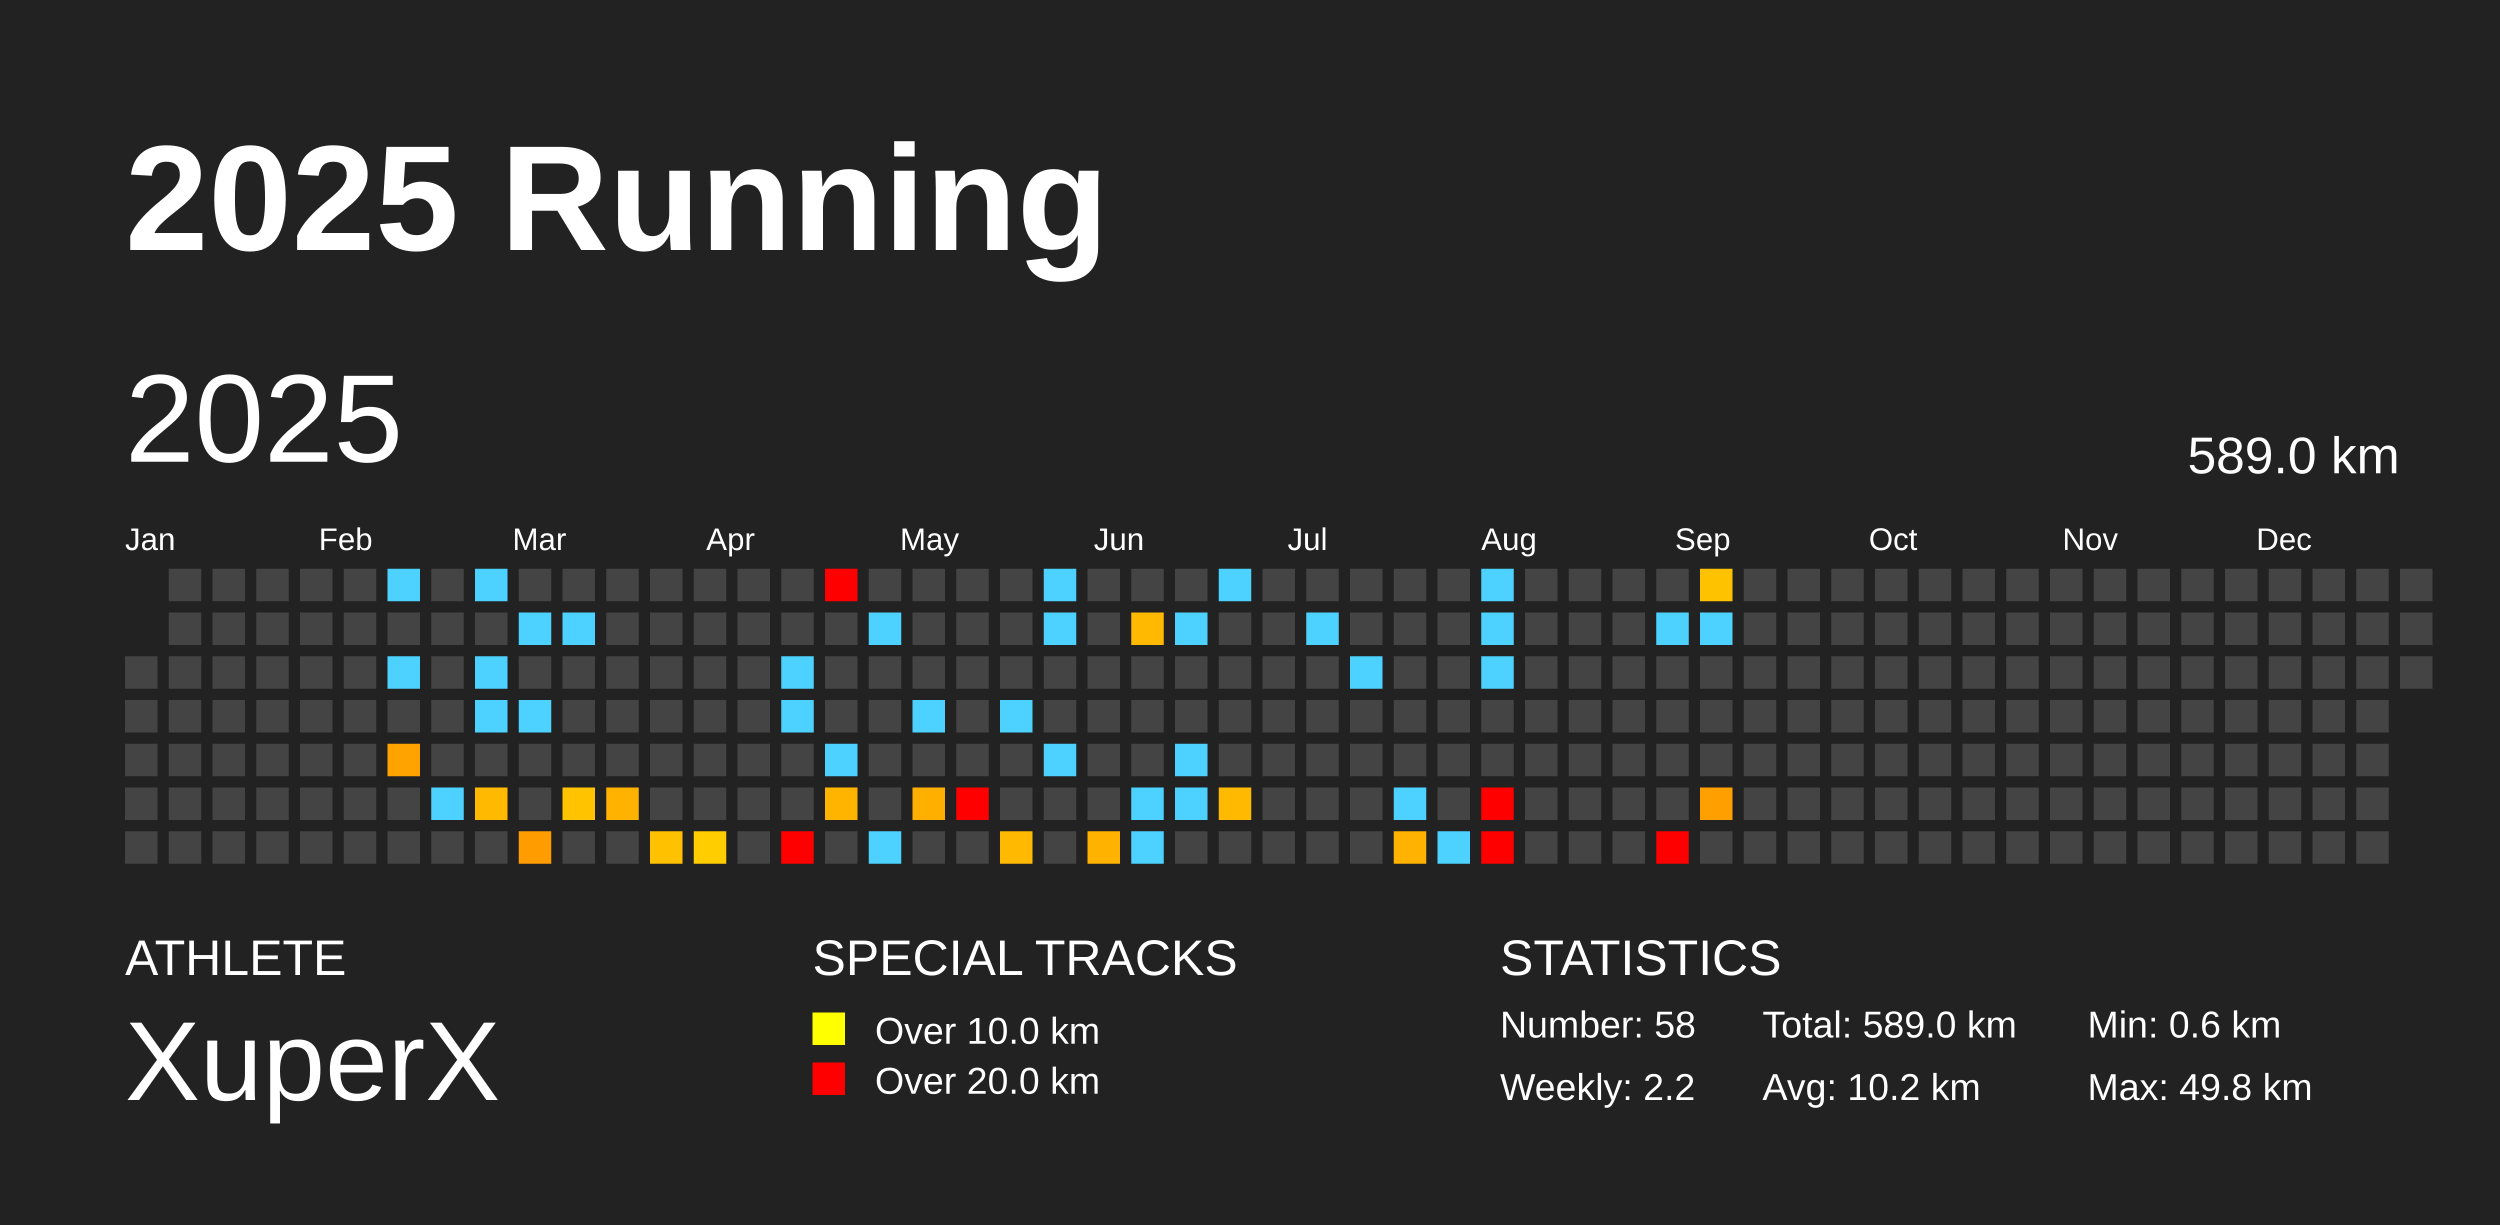
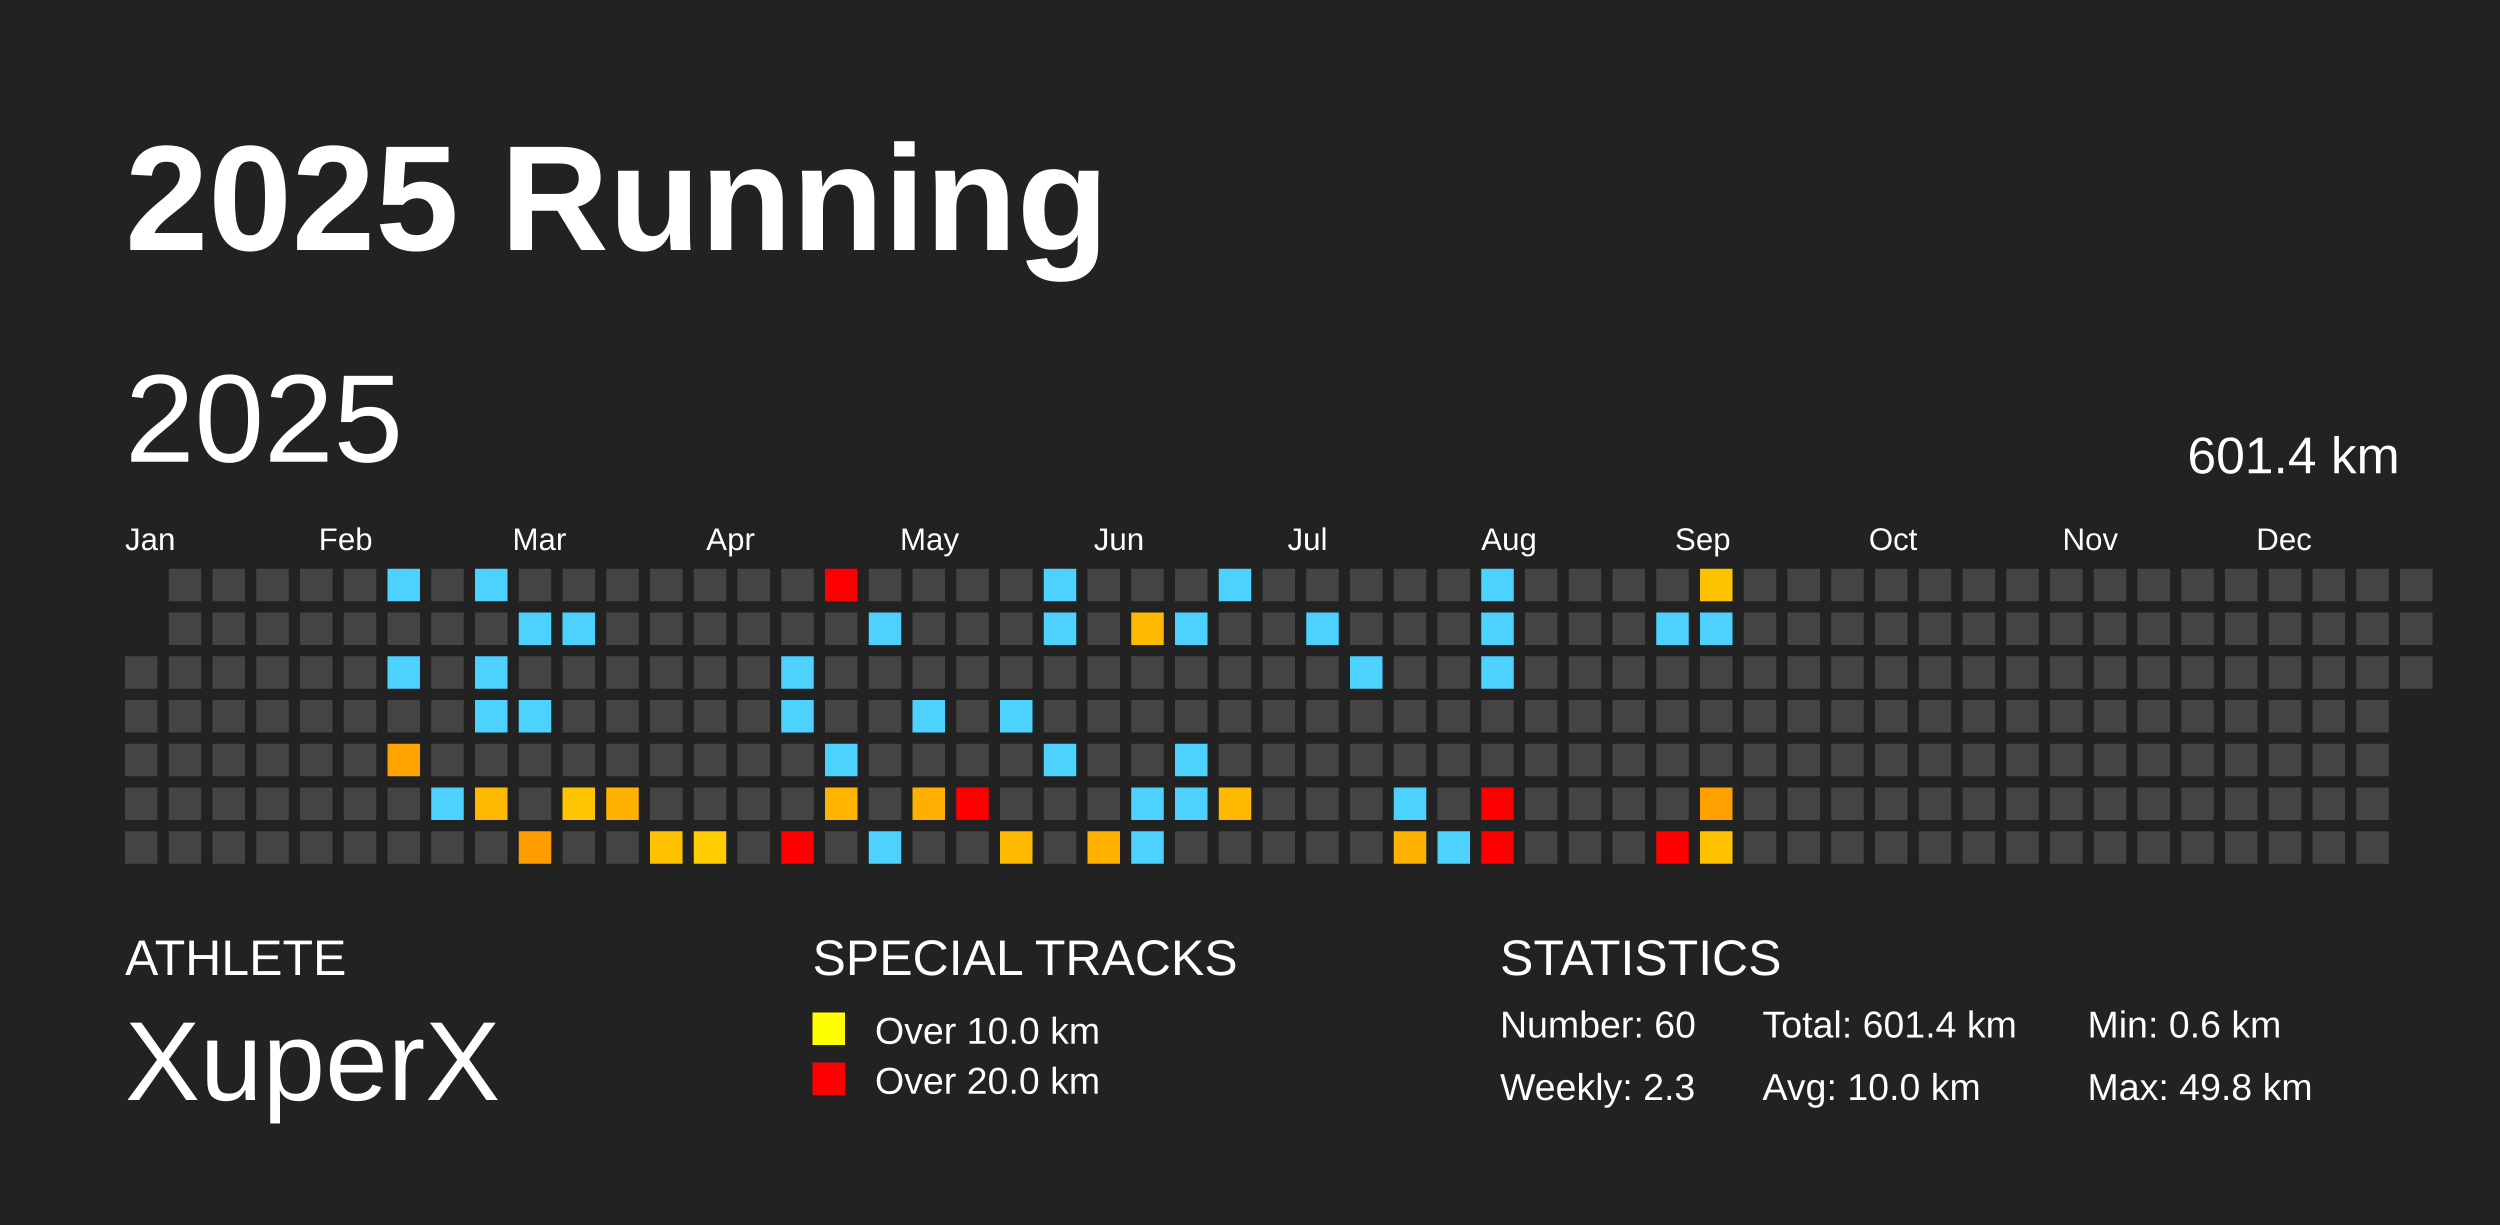
<svg xmlns="http://www.w3.org/2000/svg" baseProfile="full" height="98mm" version="1.1" viewBox="0,0,200,98" width="200mm">
  <defs />
  <rect fill="#222222" height="98" width="200" x="0" y="0" />
  <text fill="#FFFFFF" style="font-size:12px; font-family:Arial; font-weight:bold;" x="10" y="20">2025 Running</text>
  <text fill="#FFFFFF" style="font-size:4px; font-family:Arial" x="10" y="78">ATHLETE</text>
  <text fill="#FFFFFF" style="font-size:9px; font-family:Arial" x="10" y="88">XuperX</text>
  <text fill="#FFFFFF" style="font-size:4px; font-family:Arial" x="65" y="78">SPECIAL TRACKS</text>
  <rect fill="yellow" height="2.6" width="2.6" x="65" y="81" />
  <text fill="#FFFFFF" style="font-size:3px; font-family:Arial" x="70" y="83.5">Over 10.0 km</text>
  <rect fill="red" height="2.6" width="2.6" x="65" y="85" />
  <text fill="#FFFFFF" style="font-size:3px; font-family:Arial" x="70" y="87.5">Over 20.0 km</text>
  <text fill="#FFFFFF" style="font-size:4px; font-family:Arial" x="120" y="78">STATISTICS</text>
-   <text fill="#FFFFFF" style="font-size:3px; font-family:Arial" x="120" y="83">Number: 58</text>
-   <text fill="#FFFFFF" style="font-size:3px; font-family:Arial" x="120" y="88">Weekly: 2.2</text>
-   <text fill="#FFFFFF" style="font-size:3px; font-family:Arial" x="141" y="83">Total: 589.0 km</text>
-   <text fill="#FFFFFF" style="font-size:3px; font-family:Arial" x="141" y="88">Avg: 10.2 km</text>
+   <text fill="#FFFFFF" style="font-size:3px; font-family:Arial" x="120" y="83">Number: 60</text>
+   <text fill="#FFFFFF" style="font-size:3px; font-family:Arial" x="120" y="88">Weekly: 2.3</text>
+   <text fill="#FFFFFF" style="font-size:3px; font-family:Arial" x="141" y="83">Total: 601.4 km</text>
+   <text fill="#FFFFFF" style="font-size:3px; font-family:Arial" x="141" y="88">Avg: 10.0 km</text>
  <text fill="#FFFFFF" style="font-size:3px; font-family:Arial" x="167" y="83">Min: 0.6 km</text>
  <text fill="#FFFFFF" style="font-size:3px; font-family:Arial" x="167" y="88">Max: 49.8 km</text>
  <text dominant-baseline="hanging" fill="#FFFFFF" style="font-size:10.0px; font-family:Arial;" x="10" y="30">2025</text>
-   <text dominant-baseline="hanging" fill="#FFFFFF" style="font-size:4.125px; font-family:Arial;" x="175" y="35">589.0 km</text>
+   <text dominant-baseline="hanging" fill="#FFFFFF" style="font-size:4.125px; font-family:Arial;" x="175" y="35">601.4 km</text>
  <text fill="#FFFFFF" style="font-size:2.5px; font-family:Arial" x="10.0" y="44">Jan</text>
  <text fill="#FFFFFF" style="font-size:2.5px; font-family:Arial" x="25.5" y="44">Feb</text>
  <text fill="#FFFFFF" style="font-size:2.5px; font-family:Arial" x="41.0" y="44">Mar</text>
  <text fill="#FFFFFF" style="font-size:2.5px; font-family:Arial" x="56.5" y="44">Apr</text>
  <text fill="#FFFFFF" style="font-size:2.5px; font-family:Arial" x="72.0" y="44">May</text>
  <text fill="#FFFFFF" style="font-size:2.5px; font-family:Arial" x="87.5" y="44">Jun</text>
  <text fill="#FFFFFF" style="font-size:2.5px; font-family:Arial" x="103.0" y="44">Jul</text>
  <text fill="#FFFFFF" style="font-size:2.5px; font-family:Arial" x="118.5" y="44">Aug</text>
  <text fill="#FFFFFF" style="font-size:2.5px; font-family:Arial" x="134.0" y="44">Sep</text>
  <text fill="#FFFFFF" style="font-size:2.5px; font-family:Arial" x="149.5" y="44">Oct</text>
  <text fill="#FFFFFF" style="font-size:2.5px; font-family:Arial" x="165.0" y="44">Nov</text>
  <text fill="#FFFFFF" style="font-size:2.5px; font-family:Arial" x="180.5" y="44">Dec</text>
  <rect fill="#444444" height="2.6" width="2.6" x="10.0" y="52.5" />
  <rect fill="#444444" height="2.6" width="2.6" x="10.0" y="56.0" />
  <rect fill="#444444" height="2.6" width="2.6" x="10.0" y="59.5" />
  <rect fill="#444444" height="2.6" width="2.6" x="10.0" y="63.0" />
  <rect fill="#444444" height="2.6" width="2.6" x="10.0" y="66.5" />
  <rect fill="#444444" height="2.6" width="2.6" x="13.5" y="45.5" />
  <rect fill="#444444" height="2.6" width="2.6" x="13.5" y="49.0" />
  <rect fill="#444444" height="2.6" width="2.6" x="13.5" y="52.5" />
  <rect fill="#444444" height="2.6" width="2.6" x="13.5" y="56.0" />
  <rect fill="#444444" height="2.6" width="2.6" x="13.5" y="59.5" />
  <rect fill="#444444" height="2.6" width="2.6" x="13.5" y="63.0" />
  <rect fill="#444444" height="2.6" width="2.6" x="13.5" y="66.5" />
  <rect fill="#444444" height="2.6" width="2.6" x="17.0" y="45.5" />
  <rect fill="#444444" height="2.6" width="2.6" x="17.0" y="49.0" />
  <rect fill="#444444" height="2.6" width="2.6" x="17.0" y="52.5" />
  <rect fill="#444444" height="2.6" width="2.6" x="17.0" y="56.0" />
  <rect fill="#444444" height="2.6" width="2.6" x="17.0" y="59.5" />
  <rect fill="#444444" height="2.6" width="2.6" x="17.0" y="63.0" />
  <rect fill="#444444" height="2.6" width="2.6" x="17.0" y="66.5" />
  <rect fill="#444444" height="2.6" width="2.6" x="20.5" y="45.5" />
  <rect fill="#444444" height="2.6" width="2.6" x="20.5" y="49.0" />
  <rect fill="#444444" height="2.6" width="2.6" x="20.5" y="52.5" />
  <rect fill="#444444" height="2.6" width="2.6" x="20.5" y="56.0" />
  <rect fill="#444444" height="2.6" width="2.6" x="20.5" y="59.5" />
  <rect fill="#444444" height="2.6" width="2.6" x="20.5" y="63.0" />
  <rect fill="#444444" height="2.6" width="2.6" x="20.5" y="66.5" />
  <rect fill="#444444" height="2.6" width="2.6" x="24.0" y="45.5" />
  <rect fill="#444444" height="2.6" width="2.6" x="24.0" y="49.0" />
  <rect fill="#444444" height="2.6" width="2.6" x="24.0" y="52.5" />
  <rect fill="#444444" height="2.6" width="2.6" x="24.0" y="56.0" />
  <rect fill="#444444" height="2.6" width="2.6" x="24.0" y="59.5" />
  <rect fill="#444444" height="2.6" width="2.6" x="24.0" y="63.0" />
  <rect fill="#444444" height="2.6" width="2.6" x="24.0" y="66.5" />
  <rect fill="#444444" height="2.6" width="2.6" x="27.5" y="45.5" />
  <rect fill="#444444" height="2.6" width="2.6" x="27.5" y="49.0" />
  <rect fill="#444444" height="2.6" width="2.6" x="27.5" y="52.5" />
  <rect fill="#444444" height="2.6" width="2.6" x="27.5" y="56.0" />
  <rect fill="#444444" height="2.6" width="2.6" x="27.5" y="59.5" />
  <rect fill="#444444" height="2.6" width="2.6" x="27.5" y="63.0" />
  <rect fill="#444444" height="2.6" width="2.6" x="27.5" y="66.5" />
  <rect fill="#4dd2ff" height="2.6" width="2.6" x="31.0" y="45.5" />
  <rect fill="#444444" height="2.6" width="2.6" x="31.0" y="49.0" />
  <rect fill="#4dd2ff" height="2.6" width="2.6" x="31.0" y="52.5" />
  <rect fill="#444444" height="2.6" width="2.6" x="31.0" y="56.0" />
  <rect fill="#ffa300" height="2.6" width="2.6" x="31.0" y="59.5" />
  <rect fill="#444444" height="2.6" width="2.6" x="31.0" y="63.0" />
  <rect fill="#444444" height="2.6" width="2.6" x="31.0" y="66.5" />
  <rect fill="#444444" height="2.6" width="2.6" x="34.5" y="45.5" />
  <rect fill="#444444" height="2.6" width="2.6" x="34.5" y="49.0" />
  <rect fill="#444444" height="2.6" width="2.6" x="34.5" y="52.5" />
  <rect fill="#444444" height="2.6" width="2.6" x="34.5" y="56.0" />
  <rect fill="#444444" height="2.6" width="2.6" x="34.5" y="59.5" />
  <rect fill="#4dd2ff" height="2.6" width="2.6" x="34.5" y="63.0" />
  <rect fill="#444444" height="2.6" width="2.6" x="34.5" y="66.5" />
  <rect fill="#4dd2ff" height="2.6" width="2.6" x="38.0" y="45.5" />
  <rect fill="#444444" height="2.6" width="2.6" x="38.0" y="49.0" />
  <rect fill="#4dd2ff" height="2.6" width="2.6" x="38.0" y="52.5" />
  <rect fill="#4dd2ff" height="2.6" width="2.6" x="38.0" y="56.0" />
  <rect fill="#444444" height="2.6" width="2.6" x="38.0" y="59.5" />
  <rect fill="#ffb900" height="2.6" width="2.6" x="38.0" y="63.0" />
  <rect fill="#444444" height="2.6" width="2.6" x="38.0" y="66.5" />
  <rect fill="#444444" height="2.6" width="2.6" x="41.5" y="45.5" />
  <rect fill="#4dd2ff" height="2.6" width="2.6" x="41.5" y="49.0" />
  <rect fill="#444444" height="2.6" width="2.6" x="41.5" y="52.5" />
  <rect fill="#4dd2ff" height="2.6" width="2.6" x="41.5" y="56.0" />
  <rect fill="#444444" height="2.6" width="2.6" x="41.5" y="59.5" />
  <rect fill="#444444" height="2.6" width="2.6" x="41.5" y="63.0" />
  <rect fill="#ff9d00" height="2.6" width="2.6" x="41.5" y="66.5" />
  <rect fill="#444444" height="2.6" width="2.6" x="45.0" y="45.5" />
  <rect fill="#4dd2ff" height="2.6" width="2.6" x="45.0" y="49.0" />
  <rect fill="#444444" height="2.6" width="2.6" x="45.0" y="52.5" />
  <rect fill="#444444" height="2.6" width="2.6" x="45.0" y="56.0" />
  <rect fill="#444444" height="2.6" width="2.6" x="45.0" y="59.5" />
  <rect fill="#ffc300" height="2.6" width="2.6" x="45.0" y="63.0" />
  <rect fill="#444444" height="2.6" width="2.6" x="45.0" y="66.5" />
  <rect fill="#444444" height="2.6" width="2.6" x="48.5" y="45.5" />
  <rect fill="#444444" height="2.6" width="2.6" x="48.5" y="49.0" />
  <rect fill="#444444" height="2.6" width="2.6" x="48.5" y="52.5" />
  <rect fill="#444444" height="2.6" width="2.6" x="48.5" y="56.0" />
  <rect fill="#444444" height="2.6" width="2.6" x="48.5" y="59.5" />
  <rect fill="#ffb200" height="2.6" width="2.6" x="48.5" y="63.0" />
  <rect fill="#444444" height="2.6" width="2.6" x="48.5" y="66.5" />
  <rect fill="#444444" height="2.6" width="2.6" x="52.0" y="45.5" />
  <rect fill="#444444" height="2.6" width="2.6" x="52.0" y="49.0" />
  <rect fill="#444444" height="2.6" width="2.6" x="52.0" y="52.5" />
  <rect fill="#444444" height="2.6" width="2.6" x="52.0" y="56.0" />
  <rect fill="#444444" height="2.6" width="2.6" x="52.0" y="59.5" />
  <rect fill="#444444" height="2.6" width="2.6" x="52.0" y="63.0" />
  <rect fill="#ffc100" height="2.6" width="2.6" x="52.0" y="66.5" />
  <rect fill="#444444" height="2.6" width="2.6" x="55.5" y="45.5" />
  <rect fill="#444444" height="2.6" width="2.6" x="55.5" y="49.0" />
  <rect fill="#444444" height="2.6" width="2.6" x="55.5" y="52.5" />
  <rect fill="#444444" height="2.6" width="2.6" x="55.5" y="56.0" />
  <rect fill="#444444" height="2.6" width="2.6" x="55.5" y="59.5" />
  <rect fill="#444444" height="2.6" width="2.6" x="55.5" y="63.0" />
  <rect fill="#ffcd00" height="2.6" width="2.6" x="55.5" y="66.5" />
  <rect fill="#444444" height="2.6" width="2.6" x="59.0" y="45.5" />
  <rect fill="#444444" height="2.6" width="2.6" x="59.0" y="49.0" />
  <rect fill="#444444" height="2.6" width="2.6" x="59.0" y="52.5" />
  <rect fill="#444444" height="2.6" width="2.6" x="59.0" y="56.0" />
  <rect fill="#444444" height="2.6" width="2.6" x="59.0" y="59.5" />
  <rect fill="#444444" height="2.6" width="2.6" x="59.0" y="63.0" />
  <rect fill="#444444" height="2.6" width="2.6" x="59.0" y="66.5" />
  <rect fill="#444444" height="2.6" width="2.6" x="62.5" y="45.5" />
  <rect fill="#444444" height="2.6" width="2.6" x="62.5" y="49.0" />
  <rect fill="#4dd2ff" height="2.6" width="2.6" x="62.5" y="52.5" />
  <rect fill="#4dd2ff" height="2.6" width="2.6" x="62.5" y="56.0" />
  <rect fill="#444444" height="2.6" width="2.6" x="62.5" y="59.5" />
  <rect fill="#444444" height="2.6" width="2.6" x="62.5" y="63.0" />
  <rect fill="red" height="2.6" width="2.6" x="62.5" y="66.5" />
  <rect fill="red" height="2.6" width="2.6" x="66.0" y="45.5" />
  <rect fill="#444444" height="2.6" width="2.6" x="66.0" y="49.0" />
  <rect fill="#444444" height="2.6" width="2.6" x="66.0" y="52.5" />
  <rect fill="#444444" height="2.6" width="2.6" x="66.0" y="56.0" />
  <rect fill="#4dd2ff" height="2.6" width="2.6" x="66.0" y="59.5" />
  <rect fill="#ffb500" height="2.6" width="2.6" x="66.0" y="63.0" />
  <rect fill="#444444" height="2.6" width="2.6" x="66.0" y="66.5" />
  <rect fill="#444444" height="2.6" width="2.6" x="69.5" y="45.5" />
  <rect fill="#4dd2ff" height="2.6" width="2.6" x="69.5" y="49.0" />
  <rect fill="#444444" height="2.6" width="2.6" x="69.5" y="52.5" />
  <rect fill="#444444" height="2.6" width="2.6" x="69.5" y="56.0" />
  <rect fill="#444444" height="2.6" width="2.6" x="69.5" y="59.5" />
  <rect fill="#444444" height="2.6" width="2.6" x="69.5" y="63.0" />
  <rect fill="#4dd2ff" height="2.6" width="2.6" x="69.5" y="66.5" />
  <rect fill="#444444" height="2.6" width="2.6" x="73.0" y="45.5" />
  <rect fill="#444444" height="2.6" width="2.6" x="73.0" y="49.0" />
  <rect fill="#444444" height="2.6" width="2.6" x="73.0" y="52.5" />
  <rect fill="#4dd2ff" height="2.6" width="2.6" x="73.0" y="56.0" />
  <rect fill="#444444" height="2.6" width="2.6" x="73.0" y="59.5" />
  <rect fill="#ffaf00" height="2.6" width="2.6" x="73.0" y="63.0" />
  <rect fill="#444444" height="2.6" width="2.6" x="73.0" y="66.5" />
  <rect fill="#444444" height="2.6" width="2.6" x="76.5" y="45.5" />
  <rect fill="#444444" height="2.6" width="2.6" x="76.5" y="49.0" />
  <rect fill="#444444" height="2.6" width="2.6" x="76.5" y="52.5" />
  <rect fill="#444444" height="2.6" width="2.6" x="76.5" y="56.0" />
  <rect fill="#444444" height="2.6" width="2.6" x="76.5" y="59.5" />
  <rect fill="red" height="2.6" width="2.6" x="76.5" y="63.0" />
  <rect fill="#444444" height="2.6" width="2.6" x="76.5" y="66.5" />
  <rect fill="#444444" height="2.6" width="2.6" x="80.0" y="45.5" />
  <rect fill="#444444" height="2.6" width="2.6" x="80.0" y="49.0" />
  <rect fill="#444444" height="2.6" width="2.6" x="80.0" y="52.5" />
  <rect fill="#4dd2ff" height="2.6" width="2.6" x="80.0" y="56.0" />
  <rect fill="#444444" height="2.6" width="2.6" x="80.0" y="59.5" />
  <rect fill="#444444" height="2.6" width="2.6" x="80.0" y="63.0" />
  <rect fill="#ffb900" height="2.6" width="2.6" x="80.0" y="66.5" />
  <rect fill="#4dd2ff" height="2.6" width="2.6" x="83.5" y="45.5" />
  <rect fill="#4dd2ff" height="2.6" width="2.6" x="83.5" y="49.0" />
  <rect fill="#444444" height="2.6" width="2.6" x="83.5" y="52.5" />
  <rect fill="#444444" height="2.6" width="2.6" x="83.5" y="56.0" />
  <rect fill="#4dd2ff" height="2.6" width="2.6" x="83.5" y="59.5" />
  <rect fill="#444444" height="2.6" width="2.6" x="83.5" y="63.0" />
  <rect fill="#444444" height="2.6" width="2.6" x="83.5" y="66.5" />
  <rect fill="#444444" height="2.6" width="2.6" x="87.0" y="45.5" />
  <rect fill="#444444" height="2.6" width="2.6" x="87.0" y="49.0" />
  <rect fill="#444444" height="2.6" width="2.6" x="87.0" y="52.5" />
  <rect fill="#444444" height="2.6" width="2.6" x="87.0" y="56.0" />
  <rect fill="#444444" height="2.6" width="2.6" x="87.0" y="59.5" />
  <rect fill="#444444" height="2.6" width="2.6" x="87.0" y="63.0" />
  <rect fill="#ffb300" height="2.6" width="2.6" x="87.0" y="66.5" />
  <rect fill="#444444" height="2.6" width="2.6" x="90.5" y="45.5" />
  <rect fill="#ffb900" height="2.6" width="2.6" x="90.5" y="49.0" />
  <rect fill="#444444" height="2.6" width="2.6" x="90.5" y="52.5" />
  <rect fill="#444444" height="2.6" width="2.6" x="90.5" y="56.0" />
  <rect fill="#444444" height="2.6" width="2.6" x="90.5" y="59.5" />
  <rect fill="#4dd2ff" height="2.6" width="2.6" x="90.5" y="63.0" />
  <rect fill="#4dd2ff" height="2.6" width="2.6" x="90.5" y="66.5" />
  <rect fill="#444444" height="2.6" width="2.6" x="94.0" y="45.5" />
  <rect fill="#4dd2ff" height="2.6" width="2.6" x="94.0" y="49.0" />
  <rect fill="#444444" height="2.6" width="2.6" x="94.0" y="52.5" />
  <rect fill="#444444" height="2.6" width="2.6" x="94.0" y="56.0" />
  <rect fill="#4dd2ff" height="2.6" width="2.6" x="94.0" y="59.5" />
  <rect fill="#4dd2ff" height="2.6" width="2.6" x="94.0" y="63.0" />
  <rect fill="#444444" height="2.6" width="2.6" x="94.0" y="66.5" />
  <rect fill="#4dd2ff" height="2.6" width="2.6" x="97.5" y="45.5" />
  <rect fill="#444444" height="2.6" width="2.6" x="97.5" y="49.0" />
  <rect fill="#444444" height="2.6" width="2.6" x="97.5" y="52.5" />
  <rect fill="#444444" height="2.6" width="2.6" x="97.5" y="56.0" />
  <rect fill="#444444" height="2.6" width="2.6" x="97.5" y="59.5" />
  <rect fill="#ffb900" height="2.6" width="2.6" x="97.5" y="63.0" />
  <rect fill="#444444" height="2.6" width="2.6" x="97.5" y="66.5" />
  <rect fill="#444444" height="2.6" width="2.6" x="101.0" y="45.5" />
  <rect fill="#444444" height="2.6" width="2.6" x="101.0" y="49.0" />
  <rect fill="#444444" height="2.6" width="2.6" x="101.0" y="52.5" />
  <rect fill="#444444" height="2.6" width="2.6" x="101.0" y="56.0" />
  <rect fill="#444444" height="2.6" width="2.6" x="101.0" y="59.5" />
  <rect fill="#444444" height="2.6" width="2.6" x="101.0" y="63.0" />
  <rect fill="#444444" height="2.6" width="2.6" x="101.0" y="66.5" />
  <rect fill="#444444" height="2.6" width="2.6" x="104.5" y="45.5" />
  <rect fill="#4dd2ff" height="2.6" width="2.6" x="104.5" y="49.0" />
  <rect fill="#444444" height="2.6" width="2.6" x="104.5" y="52.5" />
  <rect fill="#444444" height="2.6" width="2.6" x="104.5" y="56.0" />
  <rect fill="#444444" height="2.6" width="2.6" x="104.5" y="59.5" />
  <rect fill="#444444" height="2.6" width="2.6" x="104.5" y="63.0" />
  <rect fill="#444444" height="2.6" width="2.6" x="104.5" y="66.5" />
  <rect fill="#444444" height="2.6" width="2.6" x="108.0" y="45.5" />
  <rect fill="#444444" height="2.6" width="2.6" x="108.0" y="49.0" />
  <rect fill="#4dd2ff" height="2.6" width="2.6" x="108.0" y="52.5" />
  <rect fill="#444444" height="2.6" width="2.6" x="108.0" y="56.0" />
  <rect fill="#444444" height="2.6" width="2.6" x="108.0" y="59.5" />
  <rect fill="#444444" height="2.6" width="2.6" x="108.0" y="63.0" />
  <rect fill="#444444" height="2.6" width="2.6" x="108.0" y="66.5" />
  <rect fill="#444444" height="2.6" width="2.6" x="111.5" y="45.5" />
  <rect fill="#444444" height="2.6" width="2.6" x="111.5" y="49.0" />
  <rect fill="#444444" height="2.6" width="2.6" x="111.5" y="52.5" />
  <rect fill="#444444" height="2.6" width="2.6" x="111.5" y="56.0" />
  <rect fill="#444444" height="2.6" width="2.6" x="111.5" y="59.5" />
  <rect fill="#4dd2ff" height="2.6" width="2.6" x="111.5" y="63.0" />
  <rect fill="#ffb200" height="2.6" width="2.6" x="111.5" y="66.5" />
  <rect fill="#444444" height="2.6" width="2.6" x="115.0" y="45.5" />
  <rect fill="#444444" height="2.6" width="2.6" x="115.0" y="49.0" />
  <rect fill="#444444" height="2.6" width="2.6" x="115.0" y="52.5" />
  <rect fill="#444444" height="2.6" width="2.6" x="115.0" y="56.0" />
  <rect fill="#444444" height="2.6" width="2.6" x="115.0" y="59.5" />
  <rect fill="#444444" height="2.6" width="2.6" x="115.0" y="63.0" />
  <rect fill="#4dd2ff" height="2.6" width="2.6" x="115.0" y="66.5" />
  <rect fill="#4dd2ff" height="2.6" width="2.6" x="118.5" y="45.5" />
  <rect fill="#4dd2ff" height="2.6" width="2.6" x="118.5" y="49.0" />
  <rect fill="#4dd2ff" height="2.6" width="2.6" x="118.5" y="52.5" />
  <rect fill="#444444" height="2.6" width="2.6" x="118.5" y="56.0" />
  <rect fill="#444444" height="2.6" width="2.6" x="118.5" y="59.5" />
  <rect fill="red" height="2.6" width="2.6" x="118.5" y="63.0" />
  <rect fill="red" height="2.6" width="2.6" x="118.5" y="66.5" />
  <rect fill="#444444" height="2.6" width="2.6" x="122.0" y="45.5" />
  <rect fill="#444444" height="2.6" width="2.6" x="122.0" y="49.0" />
  <rect fill="#444444" height="2.6" width="2.6" x="122.0" y="52.5" />
  <rect fill="#444444" height="2.6" width="2.6" x="122.0" y="56.0" />
  <rect fill="#444444" height="2.6" width="2.6" x="122.0" y="59.5" />
  <rect fill="#444444" height="2.6" width="2.6" x="122.0" y="63.0" />
  <rect fill="#444444" height="2.6" width="2.6" x="122.0" y="66.5" />
  <rect fill="#444444" height="2.6" width="2.6" x="125.5" y="45.5" />
  <rect fill="#444444" height="2.6" width="2.6" x="125.5" y="49.0" />
  <rect fill="#444444" height="2.6" width="2.6" x="125.5" y="52.5" />
  <rect fill="#444444" height="2.6" width="2.6" x="125.5" y="56.0" />
  <rect fill="#444444" height="2.6" width="2.6" x="125.5" y="59.5" />
  <rect fill="#444444" height="2.6" width="2.6" x="125.5" y="63.0" />
  <rect fill="#444444" height="2.6" width="2.6" x="125.5" y="66.5" />
  <rect fill="#444444" height="2.6" width="2.6" x="129.0" y="45.5" />
  <rect fill="#444444" height="2.6" width="2.6" x="129.0" y="49.0" />
  <rect fill="#444444" height="2.6" width="2.6" x="129.0" y="52.5" />
  <rect fill="#444444" height="2.6" width="2.6" x="129.0" y="56.0" />
  <rect fill="#444444" height="2.6" width="2.6" x="129.0" y="59.5" />
  <rect fill="#444444" height="2.6" width="2.6" x="129.0" y="63.0" />
  <rect fill="#444444" height="2.6" width="2.6" x="129.0" y="66.5" />
  <rect fill="#444444" height="2.6" width="2.6" x="132.5" y="45.5" />
  <rect fill="#4dd2ff" height="2.6" width="2.6" x="132.5" y="49.0" />
  <rect fill="#444444" height="2.6" width="2.6" x="132.5" y="52.5" />
  <rect fill="#444444" height="2.6" width="2.6" x="132.5" y="56.0" />
  <rect fill="#444444" height="2.6" width="2.6" x="132.5" y="59.5" />
  <rect fill="#444444" height="2.6" width="2.6" x="132.5" y="63.0" />
  <rect fill="red" height="2.6" width="2.6" x="132.5" y="66.5" />
  <rect fill="#ffc200" height="2.6" width="2.6" x="136.0" y="45.5" />
  <rect fill="#4dd2ff" height="2.6" width="2.6" x="136.0" y="49.0" />
  <rect fill="#444444" height="2.6" width="2.6" x="136.0" y="52.5" />
  <rect fill="#444444" height="2.6" width="2.6" x="136.0" y="56.0" />
  <rect fill="#444444" height="2.6" width="2.6" x="136.0" y="59.5" />
  <rect fill="#ffa000" height="2.6" width="2.6" x="136.0" y="63.0" />
-   <rect fill="#444444" height="2.6" width="2.6" x="136.0" y="66.5" />
+   <rect fill="#ffc100" height="2.6" width="2.6" x="136.0" y="66.5" />
  <rect fill="#444444" height="2.6" width="2.6" x="139.5" y="45.5" />
  <rect fill="#444444" height="2.6" width="2.6" x="139.5" y="49.0" />
  <rect fill="#444444" height="2.6" width="2.6" x="139.5" y="52.5" />
  <rect fill="#444444" height="2.6" width="2.6" x="139.5" y="56.0" />
  <rect fill="#444444" height="2.6" width="2.6" x="139.5" y="59.5" />
  <rect fill="#444444" height="2.6" width="2.6" x="139.5" y="63.0" />
  <rect fill="#444444" height="2.6" width="2.6" x="139.5" y="66.5" />
  <rect fill="#444444" height="2.6" width="2.6" x="143.0" y="45.5" />
  <rect fill="#444444" height="2.6" width="2.6" x="143.0" y="49.0" />
  <rect fill="#444444" height="2.6" width="2.6" x="143.0" y="52.5" />
  <rect fill="#444444" height="2.6" width="2.6" x="143.0" y="56.0" />
  <rect fill="#444444" height="2.6" width="2.6" x="143.0" y="59.5" />
  <rect fill="#444444" height="2.6" width="2.6" x="143.0" y="63.0" />
  <rect fill="#444444" height="2.6" width="2.6" x="143.0" y="66.5" />
  <rect fill="#444444" height="2.6" width="2.6" x="146.5" y="45.5" />
  <rect fill="#444444" height="2.6" width="2.6" x="146.5" y="49.0" />
  <rect fill="#444444" height="2.6" width="2.6" x="146.5" y="52.5" />
  <rect fill="#444444" height="2.6" width="2.6" x="146.5" y="56.0" />
  <rect fill="#444444" height="2.6" width="2.6" x="146.5" y="59.5" />
  <rect fill="#444444" height="2.6" width="2.6" x="146.5" y="63.0" />
  <rect fill="#444444" height="2.6" width="2.6" x="146.5" y="66.5" />
  <rect fill="#444444" height="2.6" width="2.6" x="150.0" y="45.5" />
  <rect fill="#444444" height="2.6" width="2.6" x="150.0" y="49.0" />
  <rect fill="#444444" height="2.6" width="2.6" x="150.0" y="52.5" />
  <rect fill="#444444" height="2.6" width="2.6" x="150.0" y="56.0" />
  <rect fill="#444444" height="2.6" width="2.6" x="150.0" y="59.5" />
  <rect fill="#444444" height="2.6" width="2.6" x="150.0" y="63.0" />
  <rect fill="#444444" height="2.6" width="2.6" x="150.0" y="66.5" />
  <rect fill="#444444" height="2.6" width="2.6" x="153.5" y="45.5" />
  <rect fill="#444444" height="2.6" width="2.6" x="153.5" y="49.0" />
  <rect fill="#444444" height="2.6" width="2.6" x="153.5" y="52.5" />
  <rect fill="#444444" height="2.6" width="2.6" x="153.5" y="56.0" />
  <rect fill="#444444" height="2.6" width="2.6" x="153.5" y="59.5" />
  <rect fill="#444444" height="2.6" width="2.6" x="153.5" y="63.0" />
  <rect fill="#444444" height="2.6" width="2.6" x="153.5" y="66.5" />
  <rect fill="#444444" height="2.6" width="2.6" x="157.0" y="45.5" />
  <rect fill="#444444" height="2.6" width="2.6" x="157.0" y="49.0" />
  <rect fill="#444444" height="2.6" width="2.6" x="157.0" y="52.5" />
  <rect fill="#444444" height="2.6" width="2.6" x="157.0" y="56.0" />
  <rect fill="#444444" height="2.6" width="2.6" x="157.0" y="59.5" />
  <rect fill="#444444" height="2.6" width="2.6" x="157.0" y="63.0" />
  <rect fill="#444444" height="2.6" width="2.6" x="157.0" y="66.5" />
  <rect fill="#444444" height="2.6" width="2.6" x="160.5" y="45.5" />
  <rect fill="#444444" height="2.6" width="2.6" x="160.5" y="49.0" />
  <rect fill="#444444" height="2.6" width="2.6" x="160.5" y="52.5" />
  <rect fill="#444444" height="2.6" width="2.6" x="160.5" y="56.0" />
  <rect fill="#444444" height="2.6" width="2.6" x="160.5" y="59.5" />
  <rect fill="#444444" height="2.6" width="2.6" x="160.5" y="63.0" />
  <rect fill="#444444" height="2.6" width="2.6" x="160.5" y="66.5" />
  <rect fill="#444444" height="2.6" width="2.6" x="164.0" y="45.5" />
  <rect fill="#444444" height="2.6" width="2.6" x="164.0" y="49.0" />
  <rect fill="#444444" height="2.6" width="2.6" x="164.0" y="52.5" />
  <rect fill="#444444" height="2.6" width="2.6" x="164.0" y="56.0" />
  <rect fill="#444444" height="2.6" width="2.6" x="164.0" y="59.5" />
  <rect fill="#444444" height="2.6" width="2.6" x="164.0" y="63.0" />
  <rect fill="#444444" height="2.6" width="2.6" x="164.0" y="66.5" />
  <rect fill="#444444" height="2.6" width="2.6" x="167.5" y="45.5" />
  <rect fill="#444444" height="2.6" width="2.6" x="167.5" y="49.0" />
  <rect fill="#444444" height="2.6" width="2.6" x="167.5" y="52.5" />
  <rect fill="#444444" height="2.6" width="2.6" x="167.5" y="56.0" />
  <rect fill="#444444" height="2.6" width="2.6" x="167.5" y="59.5" />
  <rect fill="#444444" height="2.6" width="2.6" x="167.5" y="63.0" />
  <rect fill="#444444" height="2.6" width="2.6" x="167.5" y="66.5" />
  <rect fill="#444444" height="2.6" width="2.6" x="171.0" y="45.5" />
  <rect fill="#444444" height="2.6" width="2.6" x="171.0" y="49.0" />
  <rect fill="#444444" height="2.6" width="2.6" x="171.0" y="52.5" />
  <rect fill="#444444" height="2.6" width="2.6" x="171.0" y="56.0" />
  <rect fill="#444444" height="2.6" width="2.6" x="171.0" y="59.5" />
  <rect fill="#444444" height="2.6" width="2.6" x="171.0" y="63.0" />
  <rect fill="#444444" height="2.6" width="2.6" x="171.0" y="66.5" />
  <rect fill="#444444" height="2.6" width="2.6" x="174.5" y="45.5" />
  <rect fill="#444444" height="2.6" width="2.6" x="174.5" y="49.0" />
  <rect fill="#444444" height="2.6" width="2.6" x="174.5" y="52.5" />
  <rect fill="#444444" height="2.6" width="2.6" x="174.5" y="56.0" />
  <rect fill="#444444" height="2.6" width="2.6" x="174.5" y="59.5" />
  <rect fill="#444444" height="2.6" width="2.6" x="174.5" y="63.0" />
  <rect fill="#444444" height="2.6" width="2.6" x="174.5" y="66.5" />
  <rect fill="#444444" height="2.6" width="2.6" x="178.0" y="45.5" />
  <rect fill="#444444" height="2.6" width="2.6" x="178.0" y="49.0" />
  <rect fill="#444444" height="2.6" width="2.6" x="178.0" y="52.5" />
  <rect fill="#444444" height="2.6" width="2.6" x="178.0" y="56.0" />
  <rect fill="#444444" height="2.6" width="2.6" x="178.0" y="59.5" />
  <rect fill="#444444" height="2.6" width="2.6" x="178.0" y="63.0" />
  <rect fill="#444444" height="2.6" width="2.6" x="178.0" y="66.5" />
  <rect fill="#444444" height="2.6" width="2.6" x="181.5" y="45.5" />
  <rect fill="#444444" height="2.6" width="2.6" x="181.5" y="49.0" />
  <rect fill="#444444" height="2.6" width="2.6" x="181.5" y="52.5" />
  <rect fill="#444444" height="2.6" width="2.6" x="181.5" y="56.0" />
  <rect fill="#444444" height="2.6" width="2.6" x="181.5" y="59.5" />
  <rect fill="#444444" height="2.6" width="2.6" x="181.5" y="63.0" />
  <rect fill="#444444" height="2.6" width="2.6" x="181.5" y="66.5" />
  <rect fill="#444444" height="2.6" width="2.6" x="185.0" y="45.5" />
  <rect fill="#444444" height="2.6" width="2.6" x="185.0" y="49.0" />
  <rect fill="#444444" height="2.6" width="2.6" x="185.0" y="52.5" />
  <rect fill="#444444" height="2.6" width="2.6" x="185.0" y="56.0" />
  <rect fill="#444444" height="2.6" width="2.6" x="185.0" y="59.5" />
  <rect fill="#444444" height="2.6" width="2.6" x="185.0" y="63.0" />
  <rect fill="#444444" height="2.6" width="2.6" x="185.0" y="66.5" />
  <rect fill="#444444" height="2.6" width="2.6" x="188.5" y="45.5" />
  <rect fill="#444444" height="2.6" width="2.6" x="188.5" y="49.0" />
  <rect fill="#444444" height="2.6" width="2.6" x="188.5" y="52.5" />
  <rect fill="#444444" height="2.6" width="2.6" x="188.5" y="56.0" />
  <rect fill="#444444" height="2.6" width="2.6" x="188.5" y="59.5" />
  <rect fill="#444444" height="2.6" width="2.6" x="188.5" y="63.0" />
  <rect fill="#444444" height="2.6" width="2.6" x="188.5" y="66.5" />
  <rect fill="#444444" height="2.6" width="2.6" x="192.0" y="45.5" />
  <rect fill="#444444" height="2.6" width="2.6" x="192.0" y="49.0" />
  <rect fill="#444444" height="2.6" width="2.6" x="192.0" y="52.5" />
</svg>
